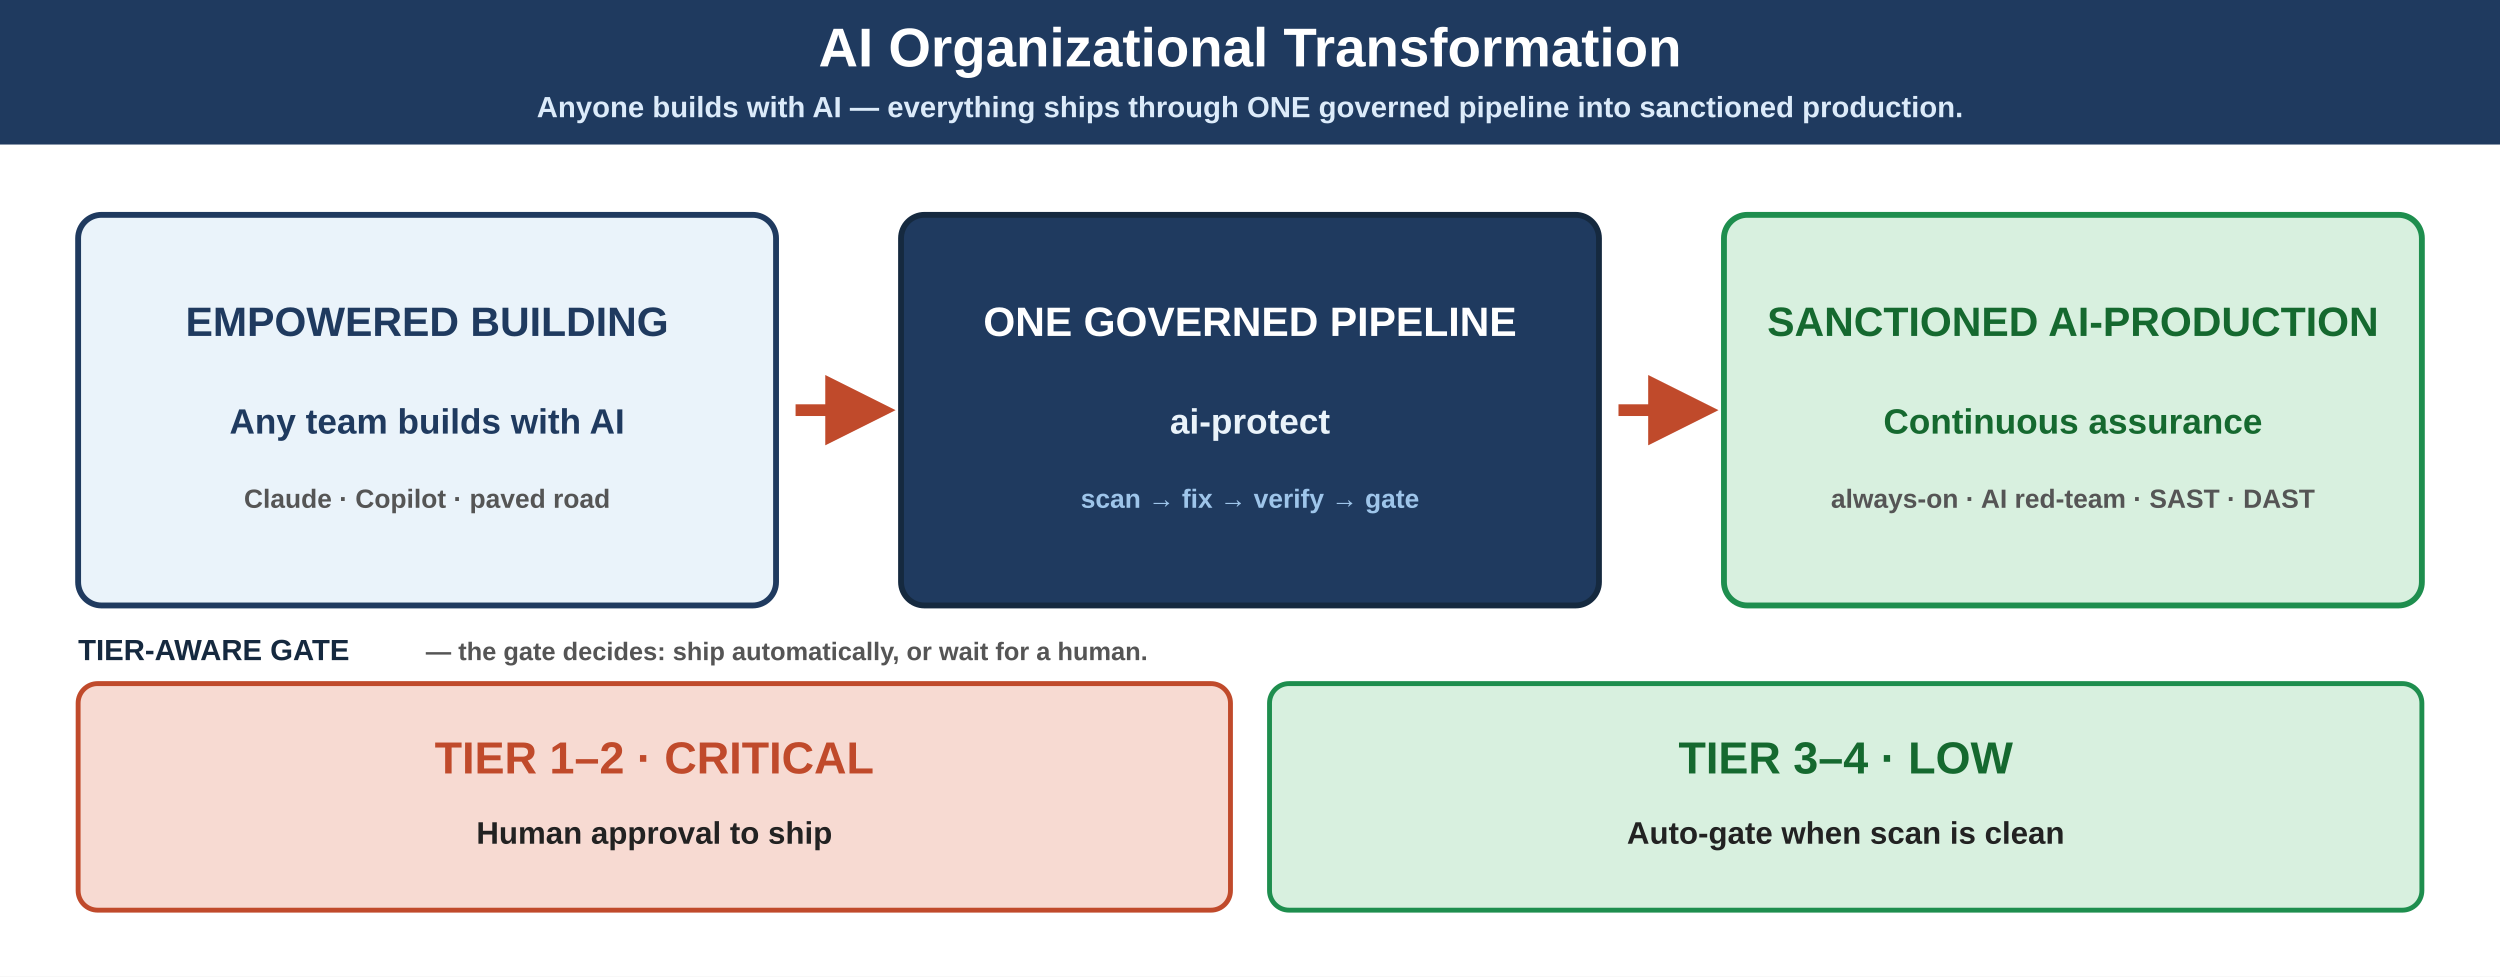
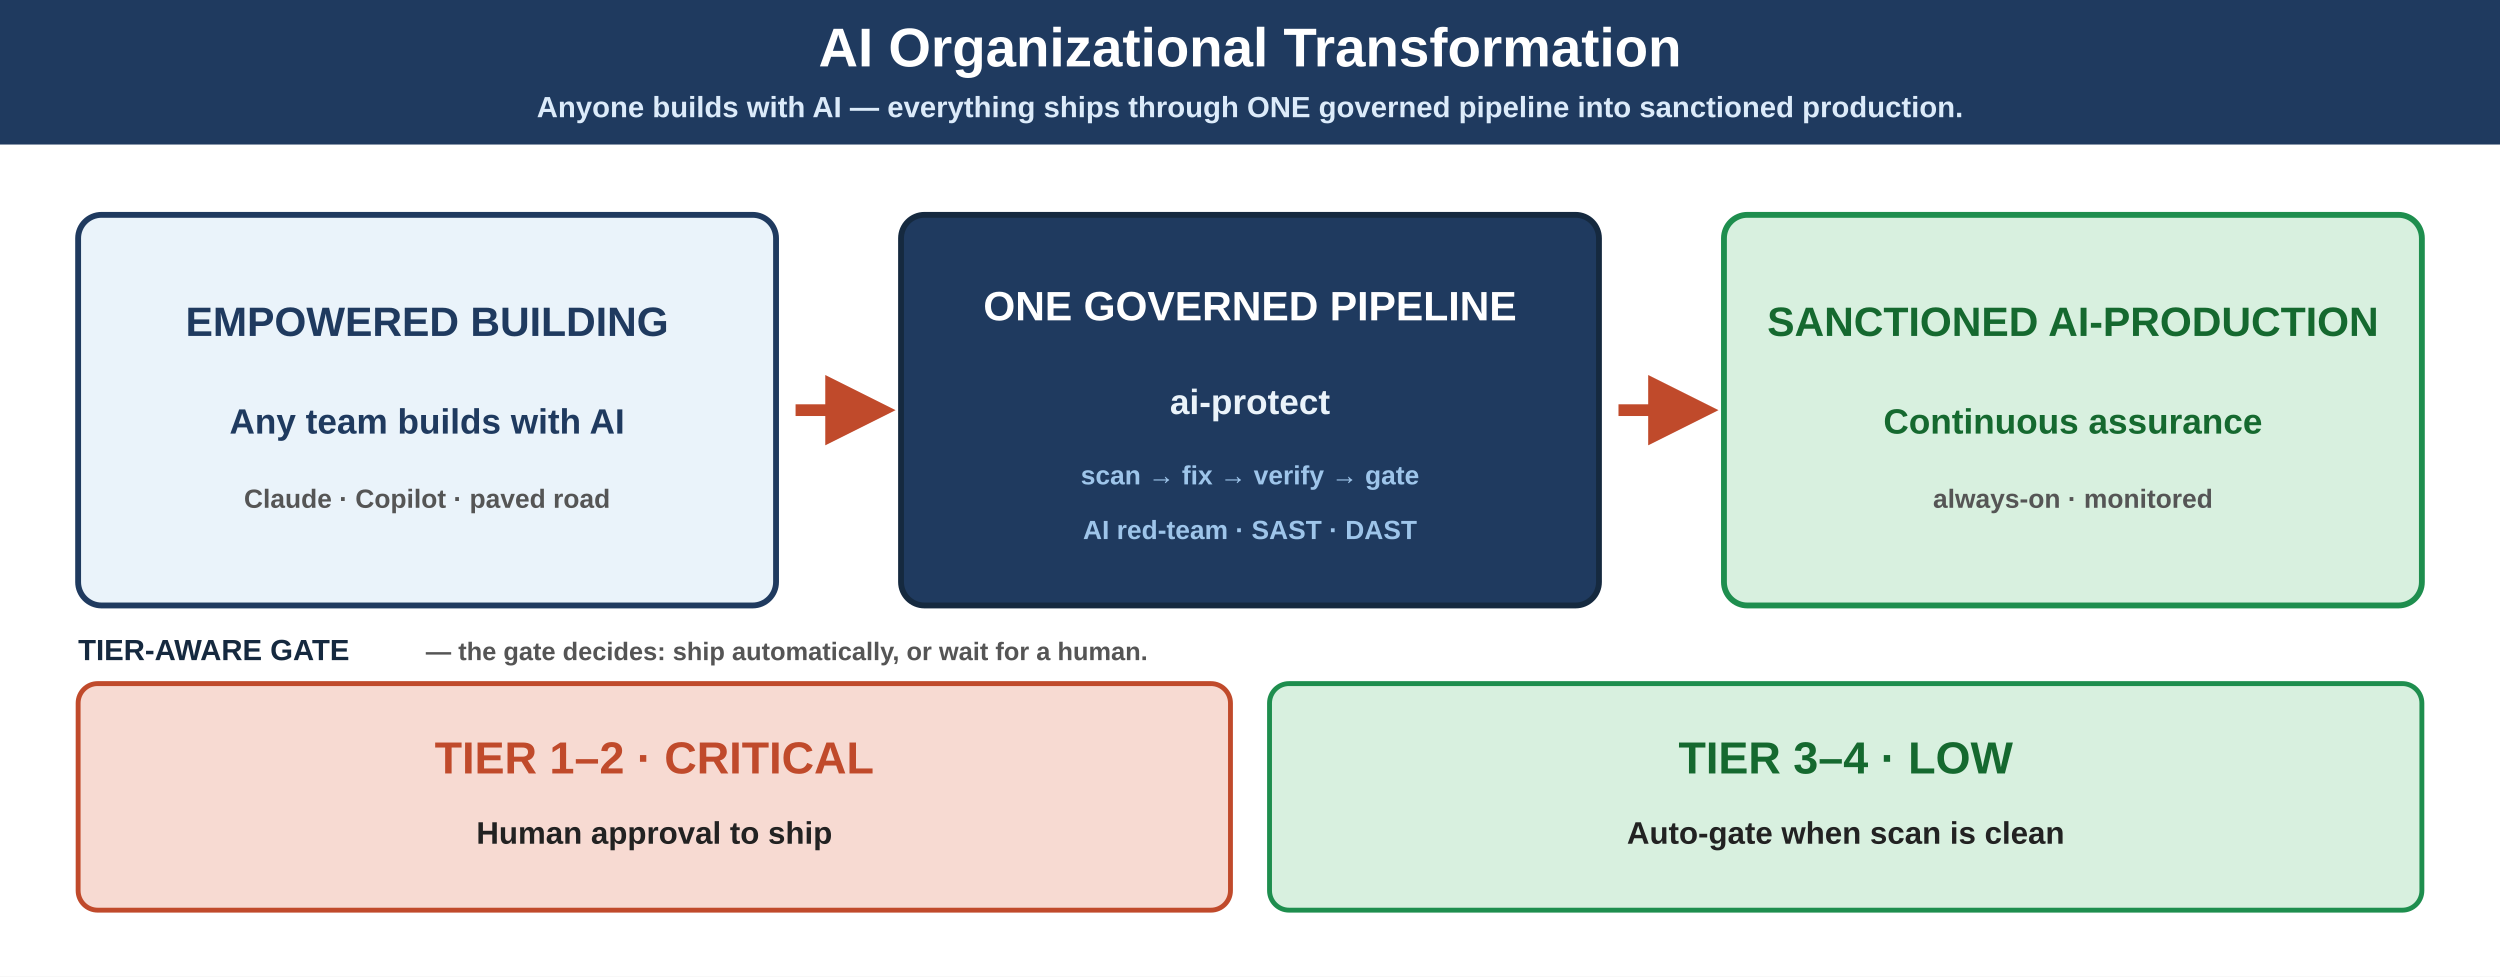
<svg xmlns="http://www.w3.org/2000/svg" width="1280" height="500" viewBox="0 0 1280 500" font-family="Arial, Helvetica, sans-serif">
  <defs>
    <marker id="arrBig" viewBox="0 0 10 10" refX="8" refY="5" markerWidth="6" markerHeight="6" orient="auto-start-reverse">
      <path d="M0 0 L10 5 L0 10 z" fill="#C04A2B" />
    </marker>
  </defs>
  <rect x="0" y="0" width="1280" height="500" fill="#FFFFFF" stroke="#FFFFFF" stroke-width="0" rx="0" ry="0" />
  <rect x="0" y="0" width="1280" height="74" fill="#1F3A5F" stroke="#1F3A5F" stroke-width="0" rx="0" ry="0" />
  <text x="640.0" y="34" font-size="28" fill="#FFFFFF" text-anchor="middle" font-weight="bold">AI Organizational Transformation</text>
  <text x="640.0" y="60" font-size="15" fill="#DCEBFA" text-anchor="middle" font-weight="bold">Anyone builds with AI — everything ships through ONE governed pipeline into sanctioned production.</text>
  <rect x="40.0" y="110" width="357.333" height="200" fill="#EAF3FA" stroke="#1F3A5F" stroke-width="3" rx="12" ry="12" />
  <text x="218.667" y="172" font-size="21" fill="#1F3A5F" text-anchor="middle" font-weight="bold">EMPOWERED BUILDING</text>
  <text x="218.667" y="222" font-size="18" fill="#1F3A5F" text-anchor="middle" font-weight="bold">Any team builds with AI</text>
  <text x="218.667" y="260" font-size="13.5" fill="#555555" text-anchor="middle" font-weight="bold">Claude · Copilot · paved road</text>
  <line x1="407.333" y1="210.0" x2="451.333" y2="210.0" stroke="#C04A2B" stroke-width="6" marker-end="url(#arrBig)" />
  <rect x="461.333" y="110" width="357.333" height="200" fill="#1F3A5F" stroke="#15293F" stroke-width="3" rx="12" ry="12" />
-   <text x="640.0" y="172" font-size="21" fill="#FFFFFF" text-anchor="middle" font-weight="bold">ONE GOVERNED PIPELINE</text>
-   <text x="640.0" y="222" font-size="18" fill="#EAF3FA" text-anchor="middle" font-weight="bold">ai-protect</text>
-   <text x="640.0" y="260" font-size="13.5" fill="#9EC5EA" text-anchor="middle" font-weight="bold">scan → fix → verify → gate</text>
+   <text x="640.0" y="164" font-size="21" fill="#FFFFFF" text-anchor="middle" font-weight="bold">ONE GOVERNED PIPELINE</text>
+   <text x="640.0" y="212" font-size="18" fill="#EAF3FA" text-anchor="middle" font-weight="bold">ai-protect</text>
+   <text x="640.0" y="248" font-size="13.5" fill="#9EC5EA" text-anchor="middle" font-weight="bold">scan → fix → verify → gate</text>
+   <text x="640.0" y="276" font-size="13.5" fill="#9EC5EA" text-anchor="middle" font-weight="bold">AI red-team · SAST · DAST</text>
  <line x1="828.667" y1="210.0" x2="872.667" y2="210.0" stroke="#C04A2B" stroke-width="6" marker-end="url(#arrBig)" />
  <rect x="882.667" y="110" width="357.333" height="200" fill="#D8F0DF" stroke="#1E8E4E" stroke-width="3" rx="12" ry="12" />
  <text x="1061.333" y="172" font-size="21" fill="#15692F" text-anchor="middle" font-weight="bold">SANCTIONED AI-PRODUCTION</text>
  <text x="1061.333" y="222" font-size="18" fill="#15692F" text-anchor="middle" font-weight="bold">Continuous assurance</text>
-   <text x="1061.333" y="260" font-size="13.5" fill="#555555" text-anchor="middle" font-weight="bold">always-on · AI red-team · SAST · DAST</text>
+   <text x="1061.333" y="260" font-size="13.5" fill="#555555" text-anchor="middle" font-weight="bold">always-on · monitored</text>
  <text x="40" y="338" font-size="15" fill="#15293F" text-anchor="start" font-weight="bold">TIER-AWARE GATE</text>
  <text x="218" y="338" font-size="13" fill="#555555" text-anchor="start" font-weight="bold">— the gate decides: ship automatically, or wait for a human.</text>
  <rect x="40" y="350" width="590.0" height="116" fill="#F7DAD2" stroke="#C04A2B" stroke-width="2.5" rx="10" ry="10" />
  <text x="335.0" y="396" font-size="23" fill="#C04A2B" text-anchor="middle" font-weight="bold">TIER 1–2 · CRITICAL</text>
  <text x="335.0" y="432" font-size="16" fill="#222222" text-anchor="middle" font-weight="bold">Human approval to ship</text>
  <rect x="650.0" y="350" width="590.0" height="116" fill="#D8F0DF" stroke="#1E8E4E" stroke-width="2.5" rx="10" ry="10" />
  <text x="945.0" y="396" font-size="23" fill="#15692F" text-anchor="middle" font-weight="bold">TIER 3–4 · LOW</text>
  <text x="945.0" y="432" font-size="16" fill="#222222" text-anchor="middle" font-weight="bold">Auto-gate when scan is clean</text>
</svg>
